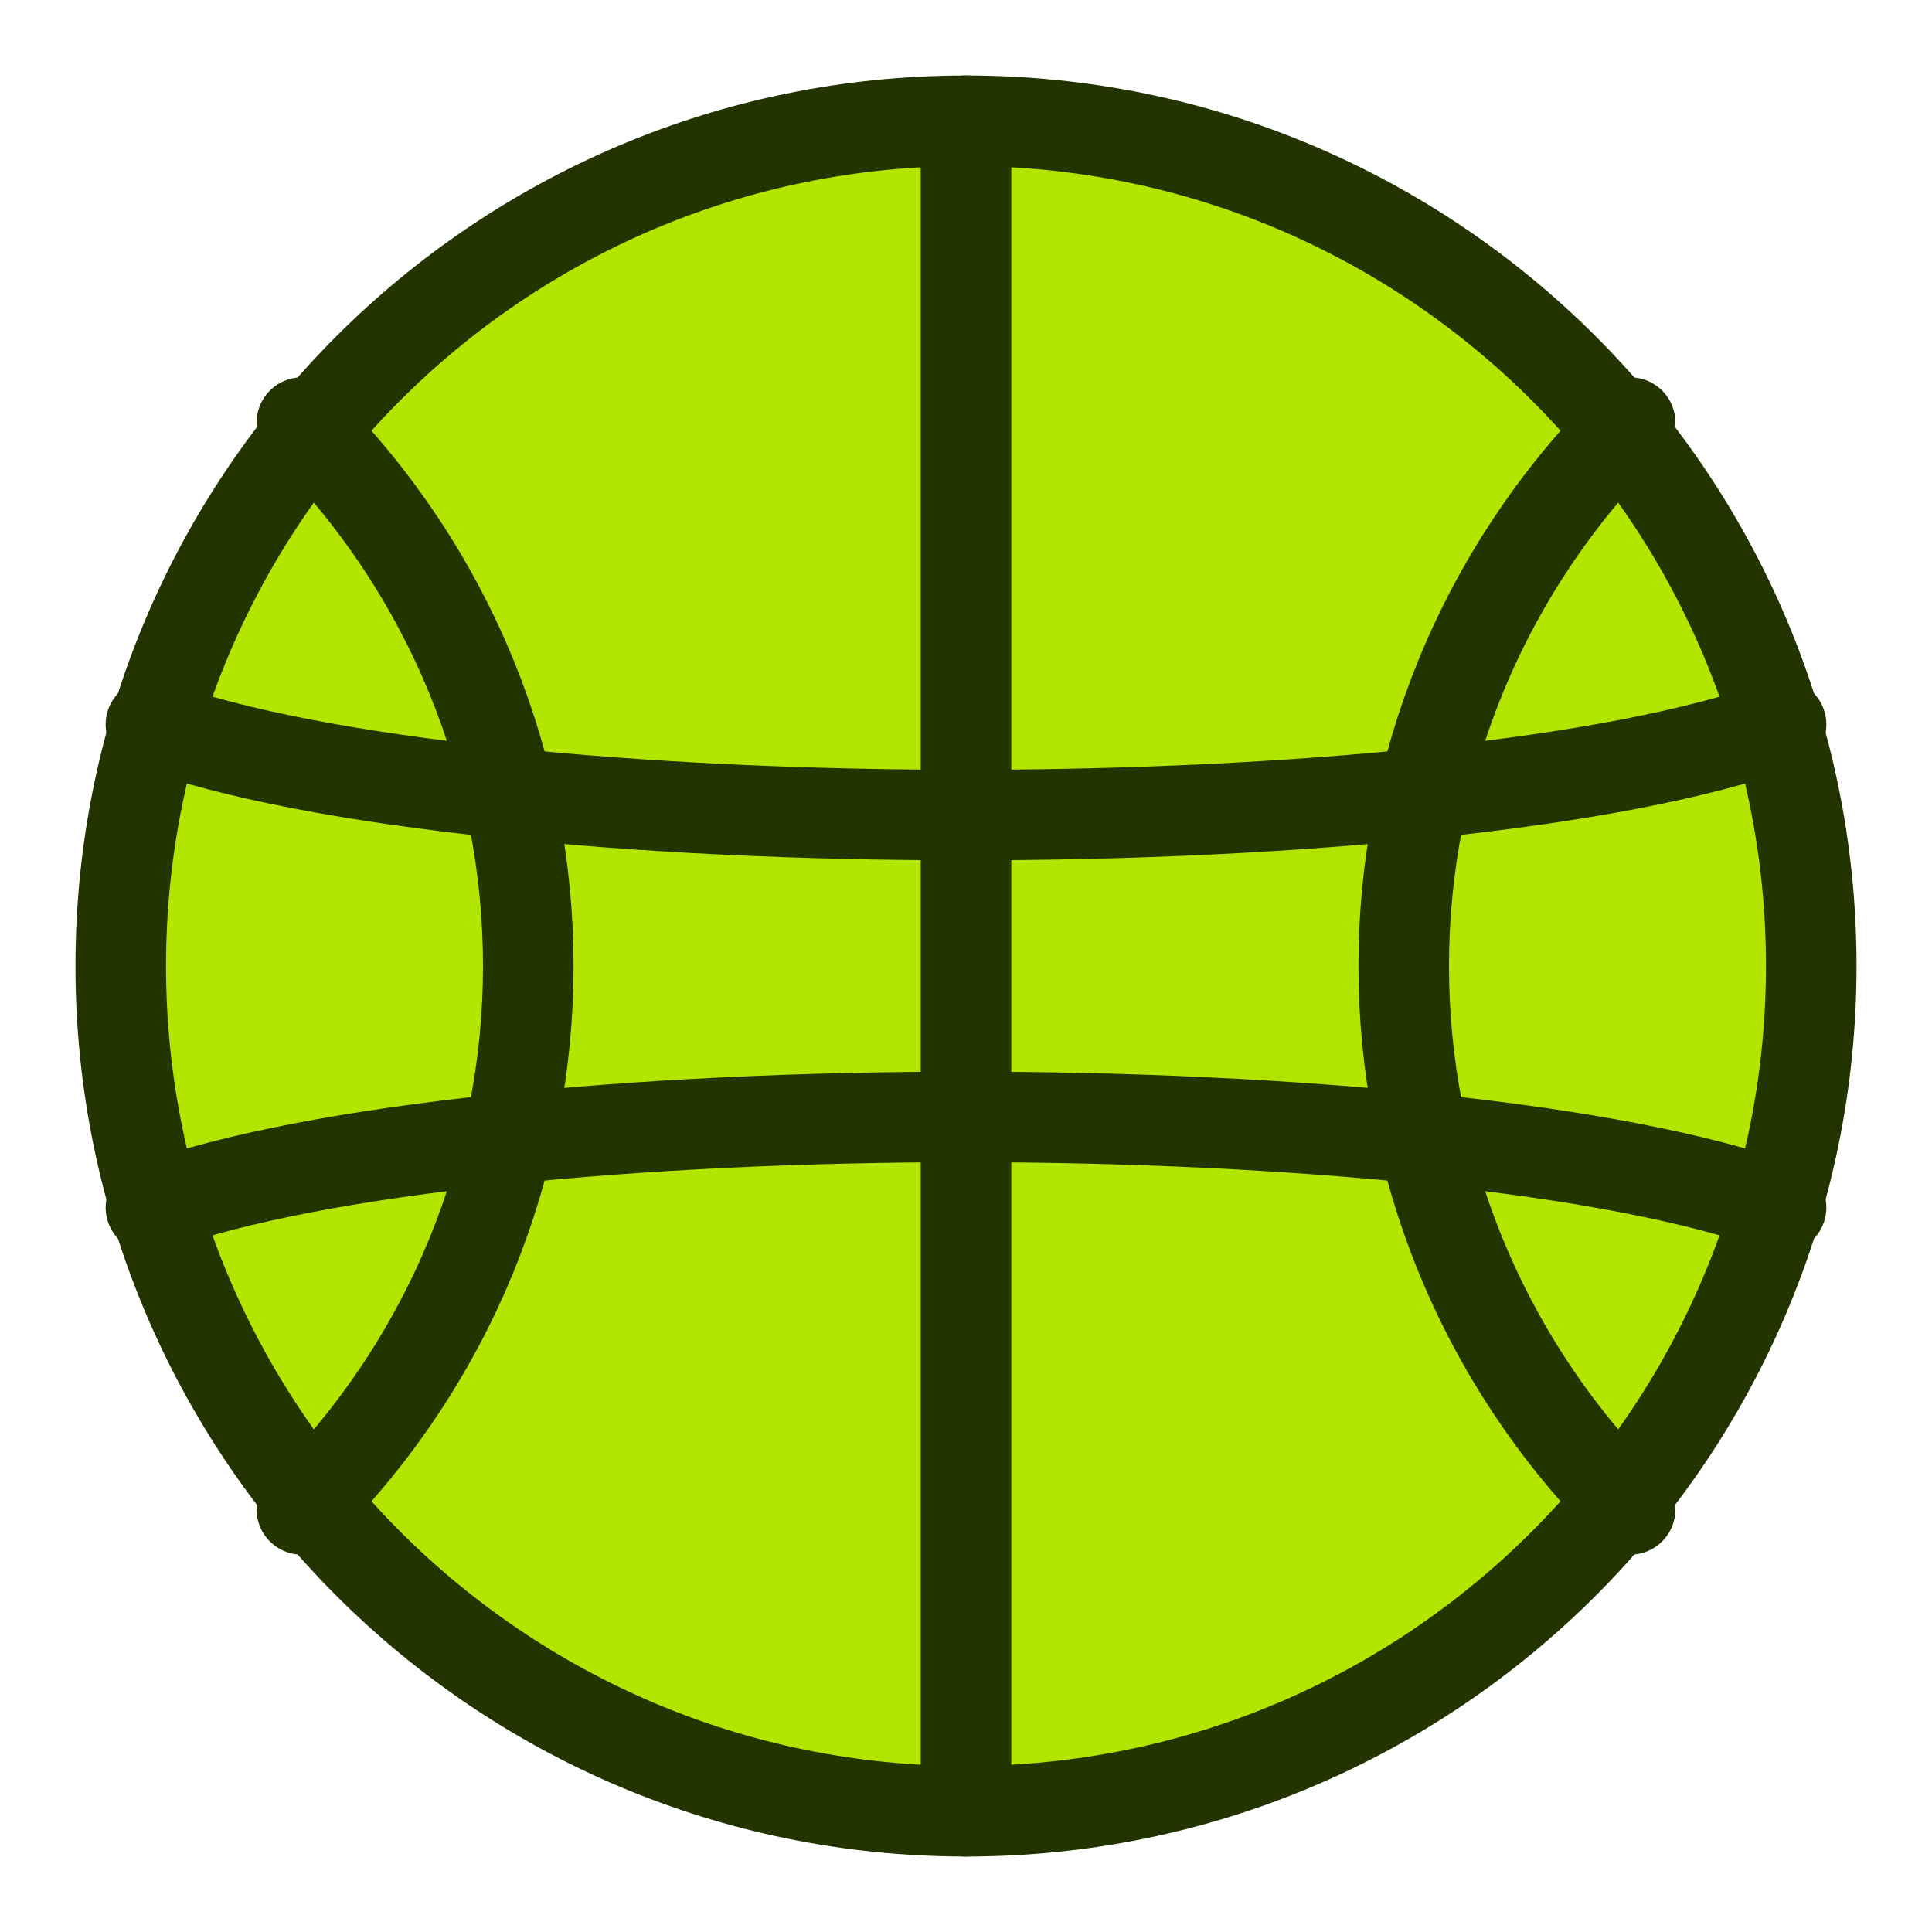
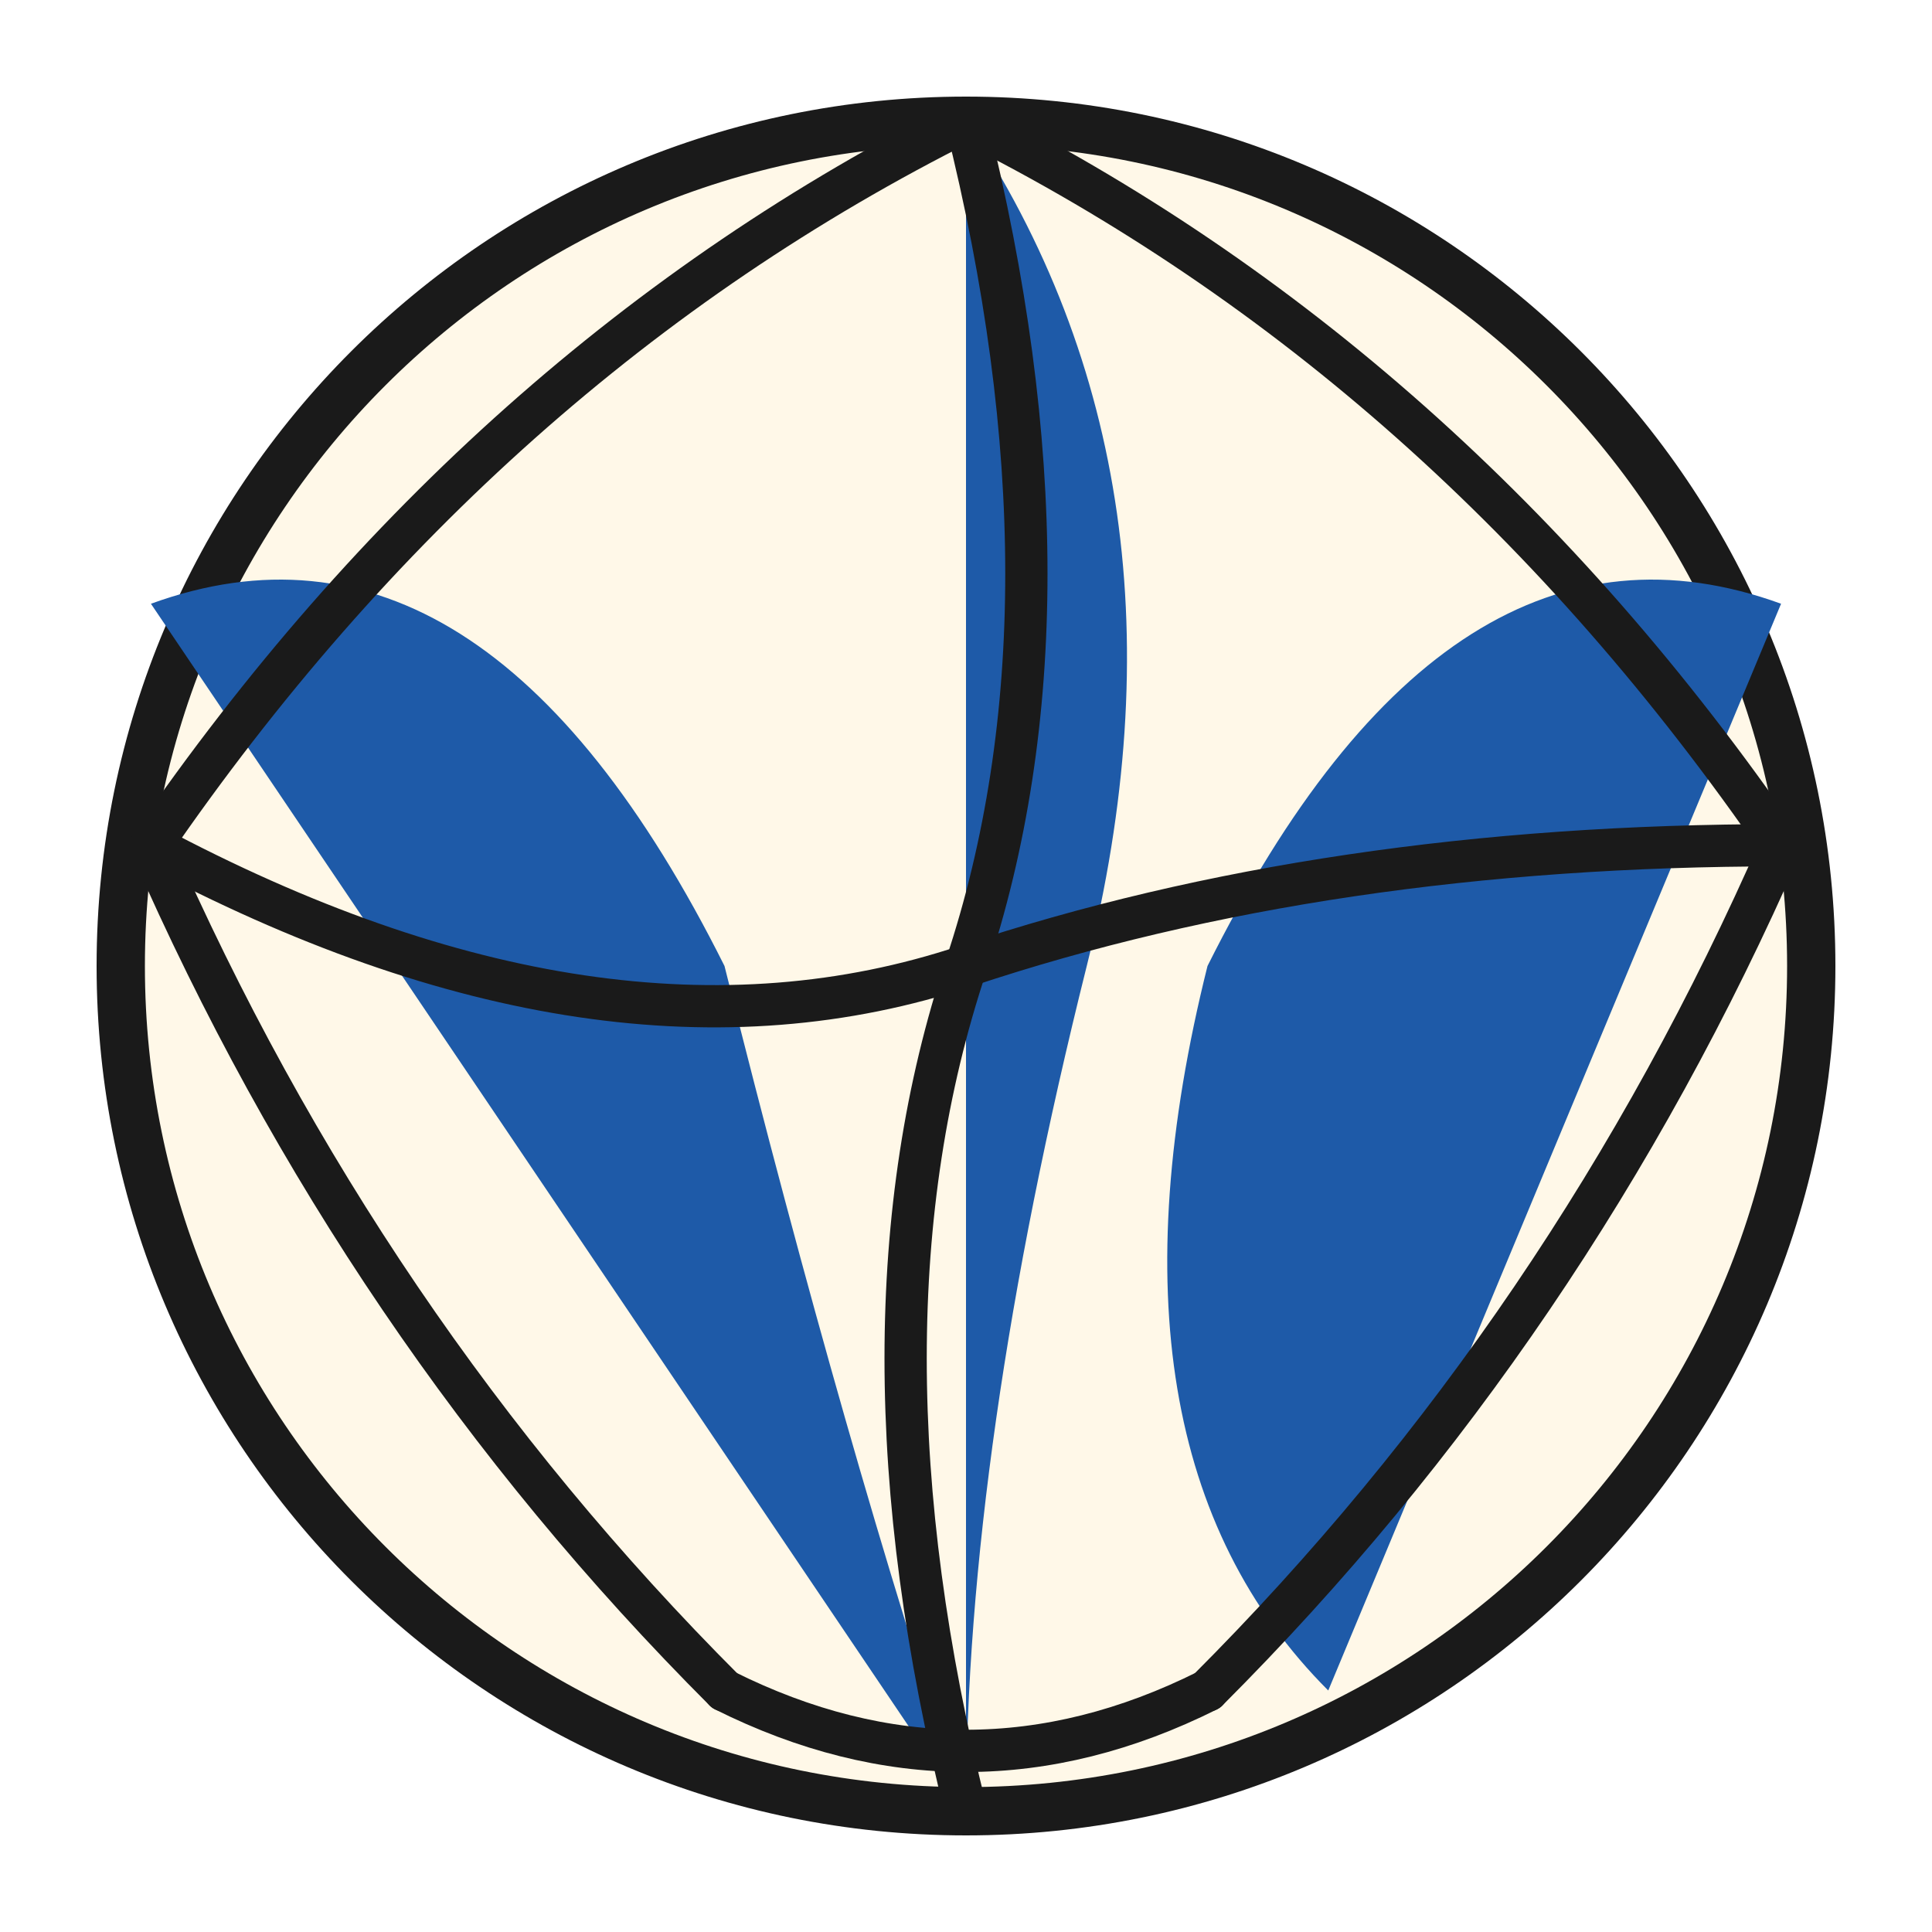
<svg xmlns="http://www.w3.org/2000/svg" viewBox="0 0 32 32" fill="none">
-   <circle cx="16" cy="16" r="14" fill="#b2e600" stroke="#233400" stroke-width="1.5" />
-   <path d="M16 2C16 2 16 16 16 30" stroke="#233400" stroke-width="1.5" stroke-linecap="round" />
-   <path d="M2.5 12C8 14 24 14 29.5 12" stroke="#233400" stroke-width="1.5" stroke-linecap="round" />
-   <path d="M2.5 20C8 18 24 18 29.5 20" stroke="#233400" stroke-width="1.5" stroke-linecap="round" />
-   <path d="M5 7C10 12 10 20 5 25" stroke="#233400" stroke-width="1.5" stroke-linecap="round" />
-   <path d="M27 7C22 12 22 20 27 25" stroke="#233400" stroke-width="1.5" stroke-linecap="round" />
+   <circle cx="16" cy="16" r="14" fill="#fff8e8" stroke="#1a1a1a" stroke-width="0.8" />
+   <path d="M16 2 Q20 8 18 16 Q16 24 16 30" fill="#1e5aa8" stroke="none" />
+   <path d="M16 30 Q14 24 12 16 Q8 8 2.5 10" fill="#1e5aa8" stroke="none" />
+   <path d="M29.5 10 Q24 8 20 16 Q18 24 22 28" fill="#1e5aa8" stroke="none" />
+   <path d="M16 2 Q18 10 16 16 Q14 22 16 30" stroke="#1a1a1a" stroke-width="0.7" fill="none" stroke-linecap="round" />
+   <path d="M16 2 Q8 6 2.5 14" stroke="#1a1a1a" stroke-width="0.7" fill="none" stroke-linecap="round" />
+   <path d="M16 2 Q24 6 29.5 14" stroke="#1a1a1a" stroke-width="0.7" fill="none" stroke-linecap="round" />
+   <path d="M2.5 14 Q10 18 16 16 Q22 14 29.5 14" stroke="#1a1a1a" stroke-width="0.7" fill="none" stroke-linecap="round" />
+   <path d="M2.5 14 Q6 22 12 28" stroke="#1a1a1a" stroke-width="0.7" fill="none" stroke-linecap="round" />
+   <path d="M29.5 14 Q26 22 20 28" stroke="#1a1a1a" stroke-width="0.7" fill="none" stroke-linecap="round" />
+   <path d="M12 28 Q16 30 20 28" stroke="#1a1a1a" stroke-width="0.7" fill="none" stroke-linecap="round" />
</svg>
